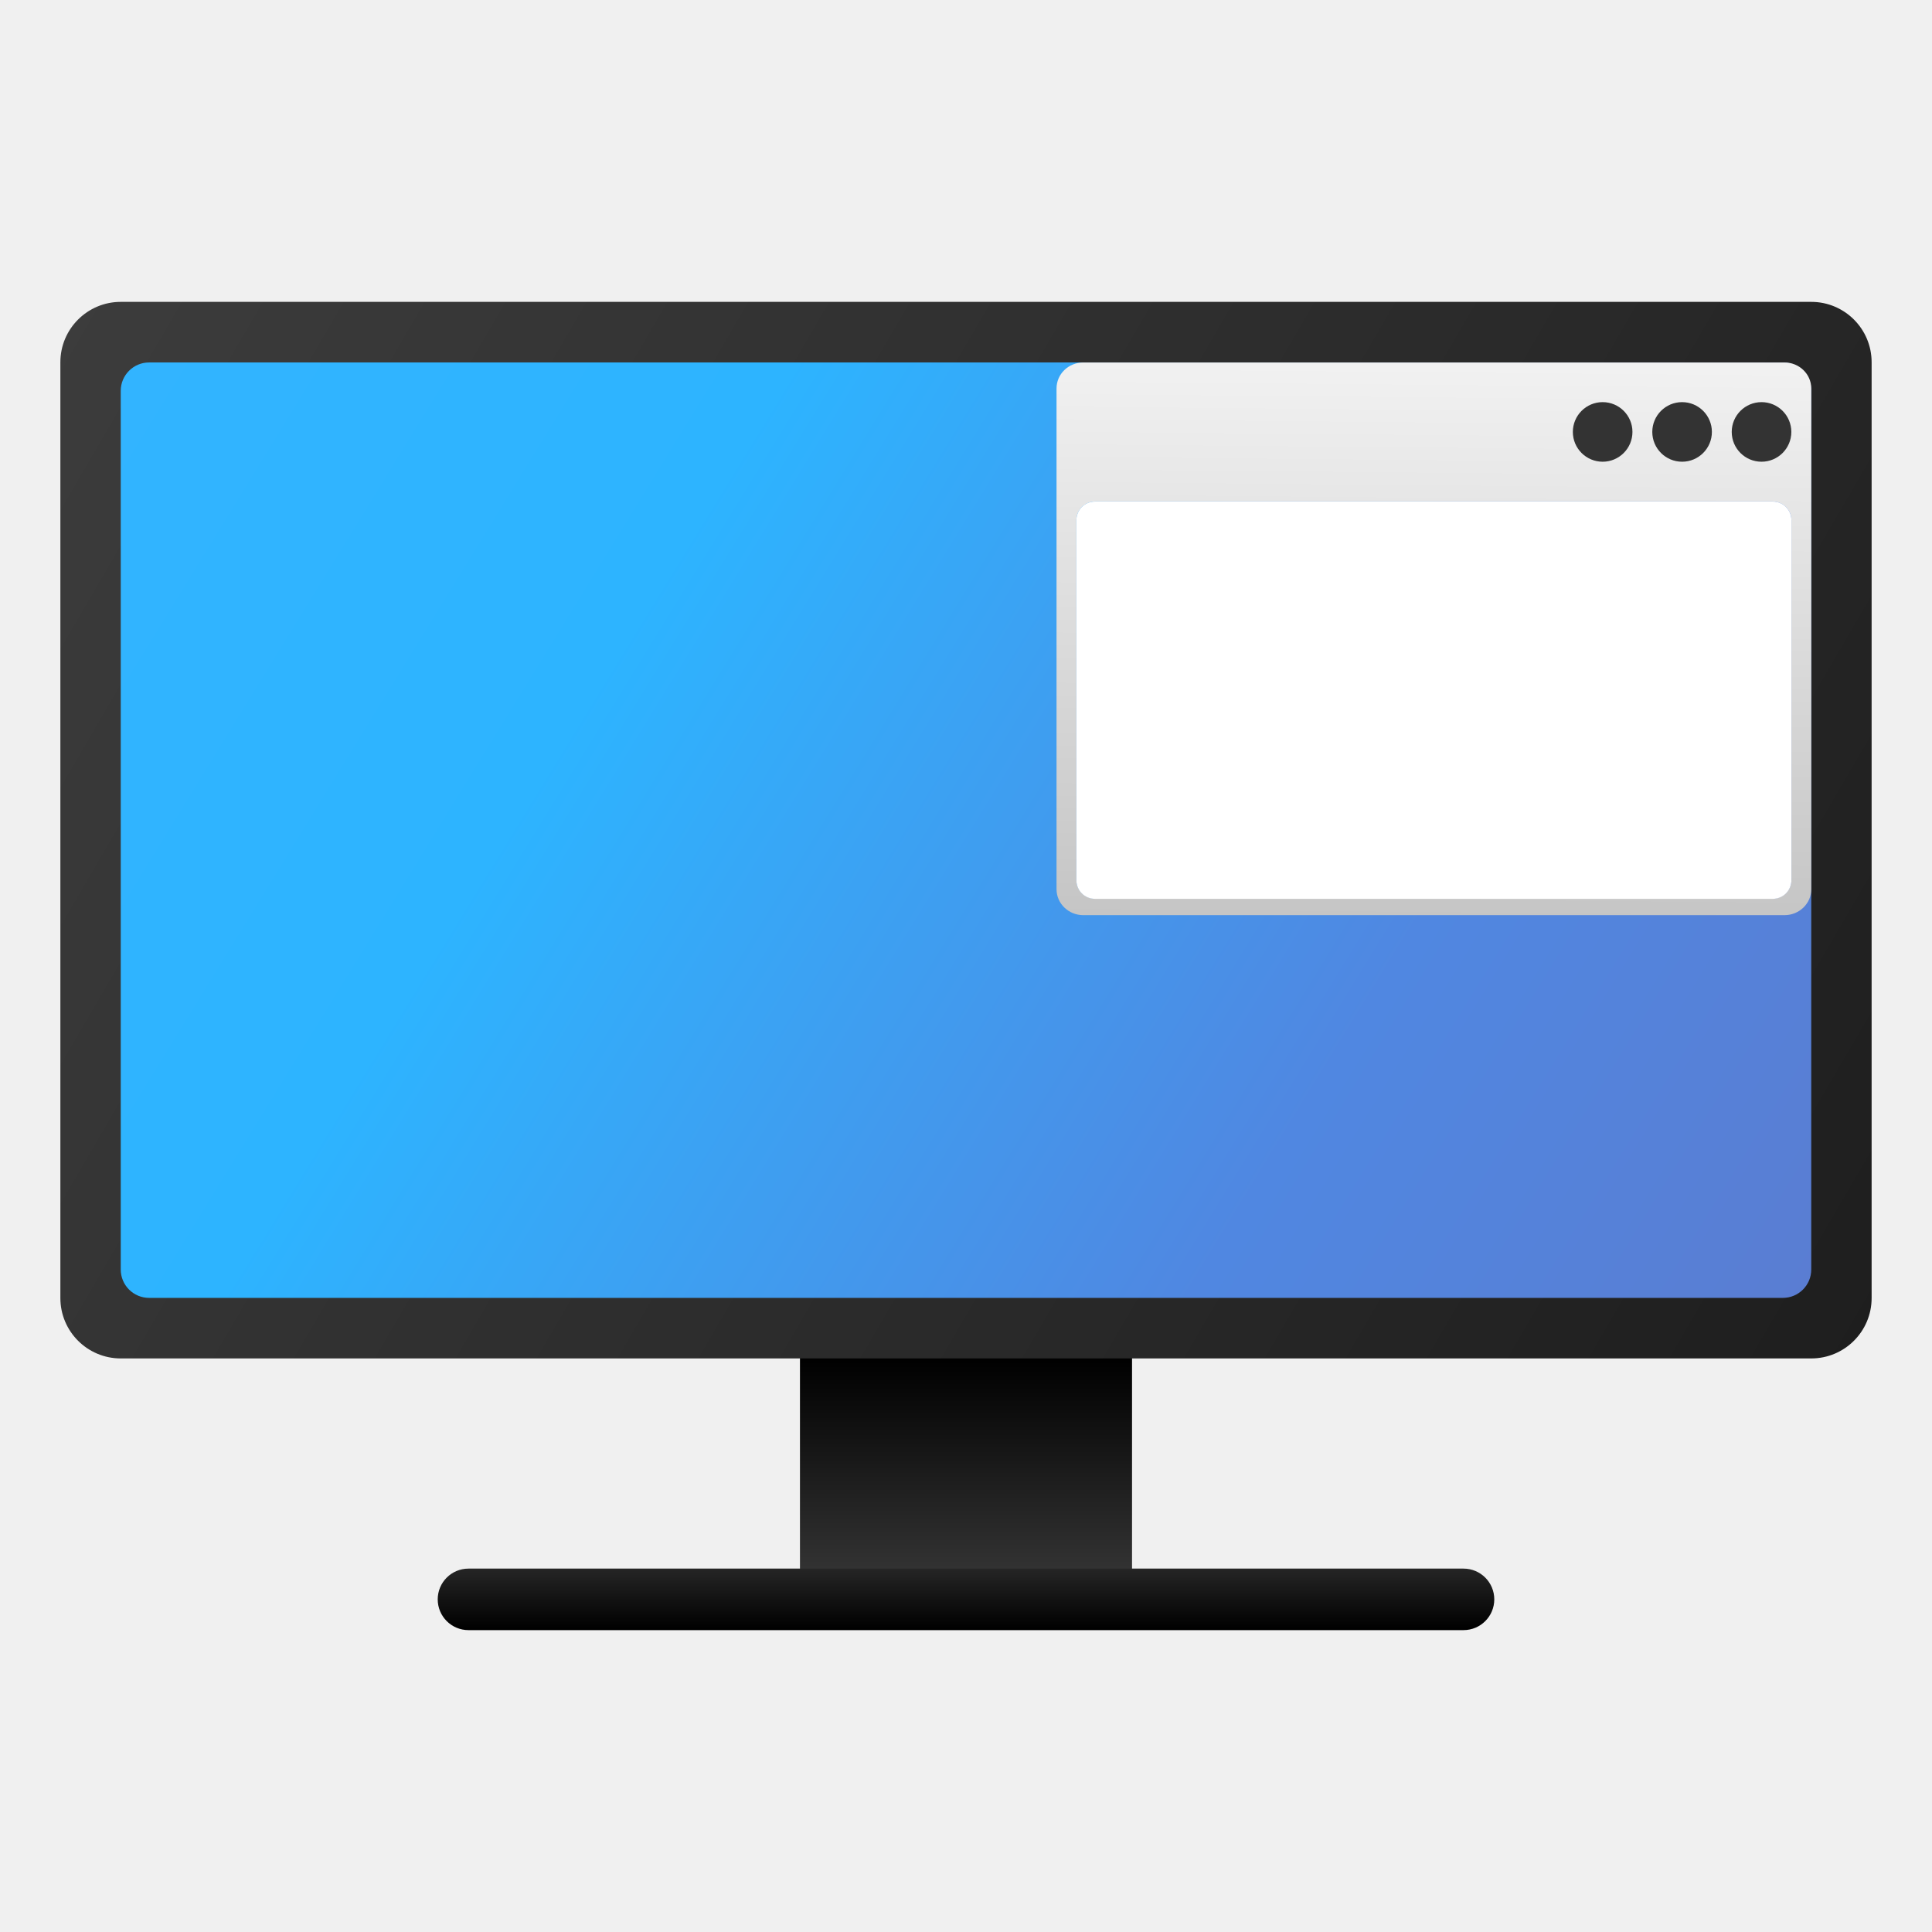
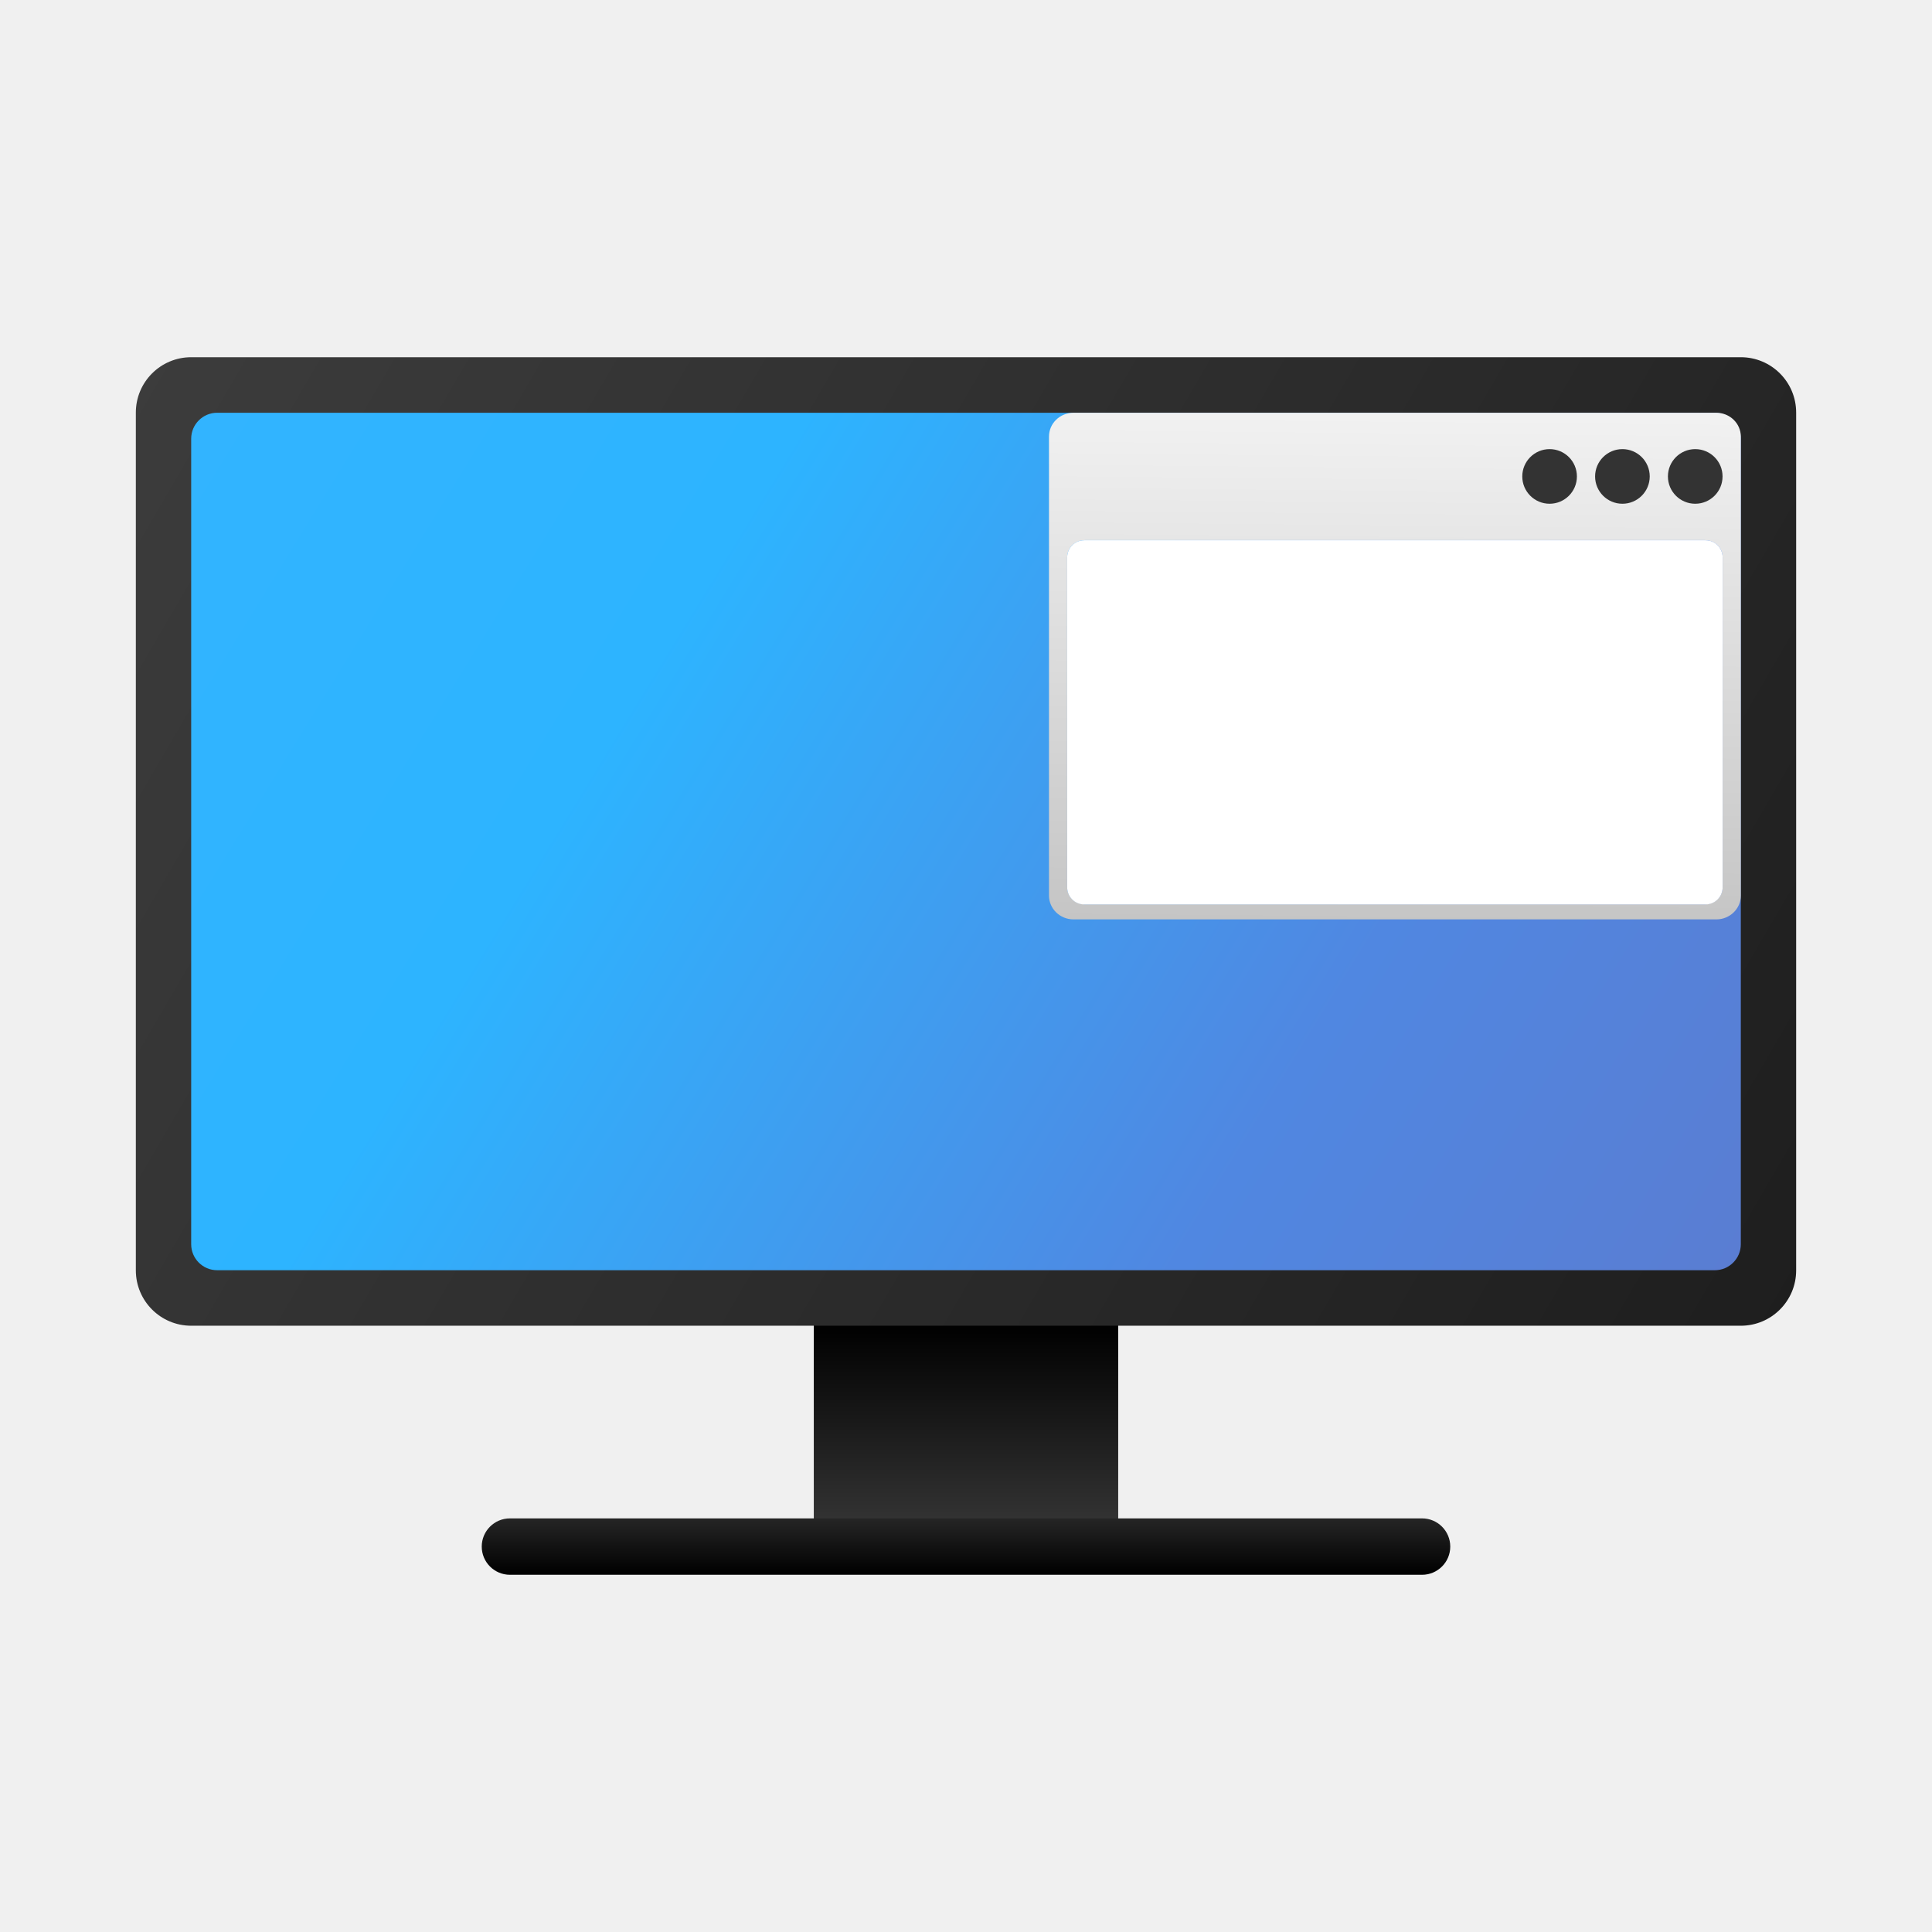
<svg xmlns="http://www.w3.org/2000/svg" xmlns:xlink="http://www.w3.org/1999/xlink" id="svg12" version="1.1" viewBox="0 0 16.933 16.933" height="64" width="64">
  <defs id="defs16">
    <style type="text/css" id="style845" />
    <style type="text/css" id="style847" />
    <linearGradient id="linearGradient851" x1="8.202" x2="8.202" y1="293.56" y2="291.71" gradientTransform="matrix(13.858,0,0,3.7796,-83.5,-1051.6)" gradientUnits="userSpaceOnUse">
      <stop stop-color="#323232" offset="0" id="stop849" />
      <stop offset="1" id="stop851" />
    </linearGradient>
    <linearGradient id="linearGradient865" x1="8.202" x2="8.202" y1="293.39" y2="294.09" gradientTransform="matrix(2.2047,0,0,3.8518,13.333,-1072.8)" gradientUnits="userSpaceOnUse">
      <stop stop-color="#323232" offset="0" id="stop854" />
      <stop offset="1" id="stop856" />
    </linearGradient>
    <linearGradient id="linearGradient1458" x1="75" x2="135" y1="-21" y2="14" gradientTransform="matrix(0.93334,0,0,0.88533,-66,36.599)" gradientUnits="userSpaceOnUse">
      <stop stop-color="#32b4ff" offset="0" id="stop859" />
      <stop stop-color="#2db4ff" offset=".296" id="stop861" />
      <stop stop-color="#5087e1" offset=".727" id="stop863" />
      <stop stop-color="#5a7dd2" offset="1" id="stop865" />
    </linearGradient>
    <linearGradient id="linearGradient920" x1="2" x2="62" y1="16" y2="51" gradientUnits="userSpaceOnUse">
      <stop stop-color="#3c3c3c" offset="0" id="stop868" />
      <stop stop-color="#1e1e1e" offset="1" id="stop870" />
    </linearGradient>
    <linearGradient id="b" x1="399.57" x2="399.57" y1="545.8" y2="517.8" gradientTransform="matrix(0.5669644,0,0,0.5669644,-241.0384,-298.0971)" gradientUnits="userSpaceOnUse">
      <stop stop-color="#3889e9" offset="0" id="stop913" />
      <stop stop-color="#5ea5fb" offset="1" id="stop915" />
    </linearGradient>
    <linearGradient id="f" x1="409.57" x2="409.94" y1="542.8" y2="504.19" gradientTransform="matrix(1.0382 4.4533e-6 -3.9097e-6 .98384 -396.2 -474.96)" gradientUnits="userSpaceOnUse">
      <stop stop-color="#c4c4c4" offset="0" id="stop918" />
      <stop stop-color="#f6f6f6" offset="1" id="stop920" />
    </linearGradient>
    <style type="text/css" id="style923" />
    <linearGradient id="linearGradient1044" x1="409.57" x2="409.94" y1="542.8" y2="504.19" gradientTransform="matrix(0.1503257,6.4481357e-7,-5.6610325e-7,0.1424547,-57.05415,-65.80953)" gradientUnits="userSpaceOnUse" xlink:href="#f" />
    <style type="text/css" id="style926" />
    <style type="text/css" id="style928" />
  </defs>
-   <g transform="matrix(0.2645781,0,0,0.2645781,1.6e-7,-2.6522984e-5)" id="g909" style="image-rendering:optimizeSpeed">
-     <g transform="translate(0,-6)" id="g883">
-       <rect style="fill:url(#linearGradient851)" x="26.5" y="50.969" width="11" height="7" ry="0" fill="url(#linearGradient851)" stroke-width="7.237" id="rect875" />
-       <rect style="fill:url(#linearGradient865)" x="14.5" y="57.962" width="35" height="2.038" ry="1.019" fill="url(#linearGradient865)" stroke-width="2.914" id="rect877" />
-       <rect style="fill:url(#linearGradient920)" x="2" y="16" width="60" height="35" ry="2" fill="url(#linearGradient920)" id="rect879" />
-       <rect style="fill:url(#linearGradient1458)" x="4" y="18.007" width="56" height="30.987" ry="0.939" fill="url(#linearGradient1458)" stroke-width="0.952" id="rect881" />
+   <circle id="circle932" stroke-width="0.416" fill="url(#b)" r="0" cy="3.401" cx="-13.93" style="fill:url(#b)" />
+   <g id="g882" transform="matrix(0.9166667,0,0,0.9166667,0.7055415,0.7055415)">
+     <g transform="matrix(0.2645781,0,0,0.2645781,1.6e-7,-2.6522984e-5)" id="g909" style="image-rendering:optimizeSpeed">
+       <g transform="translate(0,-6)" id="g883">
+         <rect style="fill:url(#linearGradient851)" x="26.5" y="50.969" width="11" height="7" ry="0" fill="url(#linearGradient851)" stroke-width="7.237" id="rect875" />
+         <rect style="fill:url(#linearGradient865)" x="14.5" y="57.962" width="35" height="2.038" ry="1.019" fill="url(#linearGradient865)" stroke-width="2.914" id="rect877" />
+         <rect style="fill:url(#linearGradient920)" x="2" y="16" width="60" height="35" ry="2" fill="url(#linearGradient920)" id="rect879" />
+         <rect style="fill:url(#linearGradient1458)" x="4" y="18.007" width="56" height="30.987" ry="0.939" fill="url(#linearGradient1458)" stroke-width="0.952" id="rect881" />
+       </g>
+     </g>
+     <g id="g944" transform="translate(8.201922,-3.355087)">
+       <path style="fill:url(#linearGradient1044)" d="M 1.293,6.532 C 1.163,6.532 1.058,6.633 1.058,6.76 l -6.3e-6,4.388 c -5e-7,0.126 0.105,0.228 0.235,0.228 l 6.145,1.8e-5 c 0.13,1e-6 0.235,-0.102 0.235,-0.228 l 6.4e-6,-4.388 c 5e-7,-0.126 -0.105,-0.228 -0.235,-0.228 z m 0.108,1.218 5.929,1.7e-5 c 0.094,3e-7 0.169,0.073 0.169,0.164 l -4.5e-6,3.154 c -4e-7,0.091 -0.075,0.164 -0.169,0.164 l -5.929,-1.7e-5 c -0.094,-10e-7 -0.169,-0.073 -0.169,-0.164 l 4.5e-6,-3.154 c 3e-7,-0.091 0.075,-0.164 0.169,-0.164 z" fill="url(#linearGradient1044)" stroke-width="0.141" id="path962" />
+       <g transform="matrix(0.08111101,-0.00967459,0.00996925,0.07871321,-33.48884,-23.35143)" fill="#333333" id="g970">
+         <ellipse transform="rotate(7.007)" cx="498.35" cy="384.49" rx="3.196" ry="3.293" id="ellipse964" />
+         <ellipse transform="rotate(7.007)" cx="489.83" cy="384.49" rx="3.196" ry="3.293" id="ellipse966" />
+         <ellipse transform="rotate(7.007)" cx="481.31" cy="384.49" rx="3.196" ry="3.293" id="ellipse968" />
+       </g>
+       <path id="rect972" style="fill:#ffffff;fill-opacity:1;stroke-width:0.141" d="m 1.396,7.751 c -0.091,0 -0.164,0.073 -0.164,0.164 v 3.154 c 0,0.091 0.073,0.164 0.164,0.164 h 5.939 c 0.091,0 0.164,-0.073 0.164,-0.164 V 7.915 c 0,-0.091 -0.073,-0.164 -0.164,-0.164 z" />
    </g>
  </g>
-   <circle id="circle932" stroke-width="0.416" fill="url(#b)" r="0" cy="3.401" cx="-13.93" style="fill:url(#b)" />
-   <g id="g944" transform="translate(8.201922,-3.355087)">
-     <path style="fill:url(#linearGradient1044)" d="M 1.293,6.532 C 1.163,6.532 1.058,6.633 1.058,6.76 l -6.3e-6,4.388 c -5e-7,0.126 0.105,0.228 0.235,0.228 l 6.145,1.8e-5 c 0.13,1e-6 0.235,-0.102 0.235,-0.228 l 6.4e-6,-4.388 c 5e-7,-0.126 -0.105,-0.228 -0.235,-0.228 z m 0.108,1.218 5.929,1.7e-5 c 0.094,3e-7 0.169,0.073 0.169,0.164 l -4.5e-6,3.154 c -4e-7,0.091 -0.075,0.164 -0.169,0.164 l -5.929,-1.7e-5 c -0.094,-10e-7 -0.169,-0.073 -0.169,-0.164 l 4.5e-6,-3.154 c 3e-7,-0.091 0.075,-0.164 0.169,-0.164 z" fill="url(#linearGradient1044)" stroke-width="0.141" id="path962" />
-     <g transform="matrix(0.08111101,-0.00967459,0.00996925,0.07871321,-33.48884,-23.35143)" fill="#333333" id="g970">
-       <ellipse transform="rotate(7.007)" cx="498.35" cy="384.49" rx="3.196" ry="3.293" id="ellipse964" />
-       <ellipse transform="rotate(7.007)" cx="489.83" cy="384.49" rx="3.196" ry="3.293" id="ellipse966" />
-       <ellipse transform="rotate(7.007)" cx="481.31" cy="384.49" rx="3.196" ry="3.293" id="ellipse968" />
-     </g>
-     <path id="rect972" style="fill:#ffffff;fill-opacity:1;stroke-width:0.141" d="m 1.396,7.751 c -0.091,0 -0.164,0.073 -0.164,0.164 v 3.154 c 0,0.091 0.073,0.164 0.164,0.164 h 5.939 c 0.091,0 0.164,-0.073 0.164,-0.164 V 7.915 c 0,-0.091 -0.073,-0.164 -0.164,-0.164 z" />
-   </g>
</svg>
